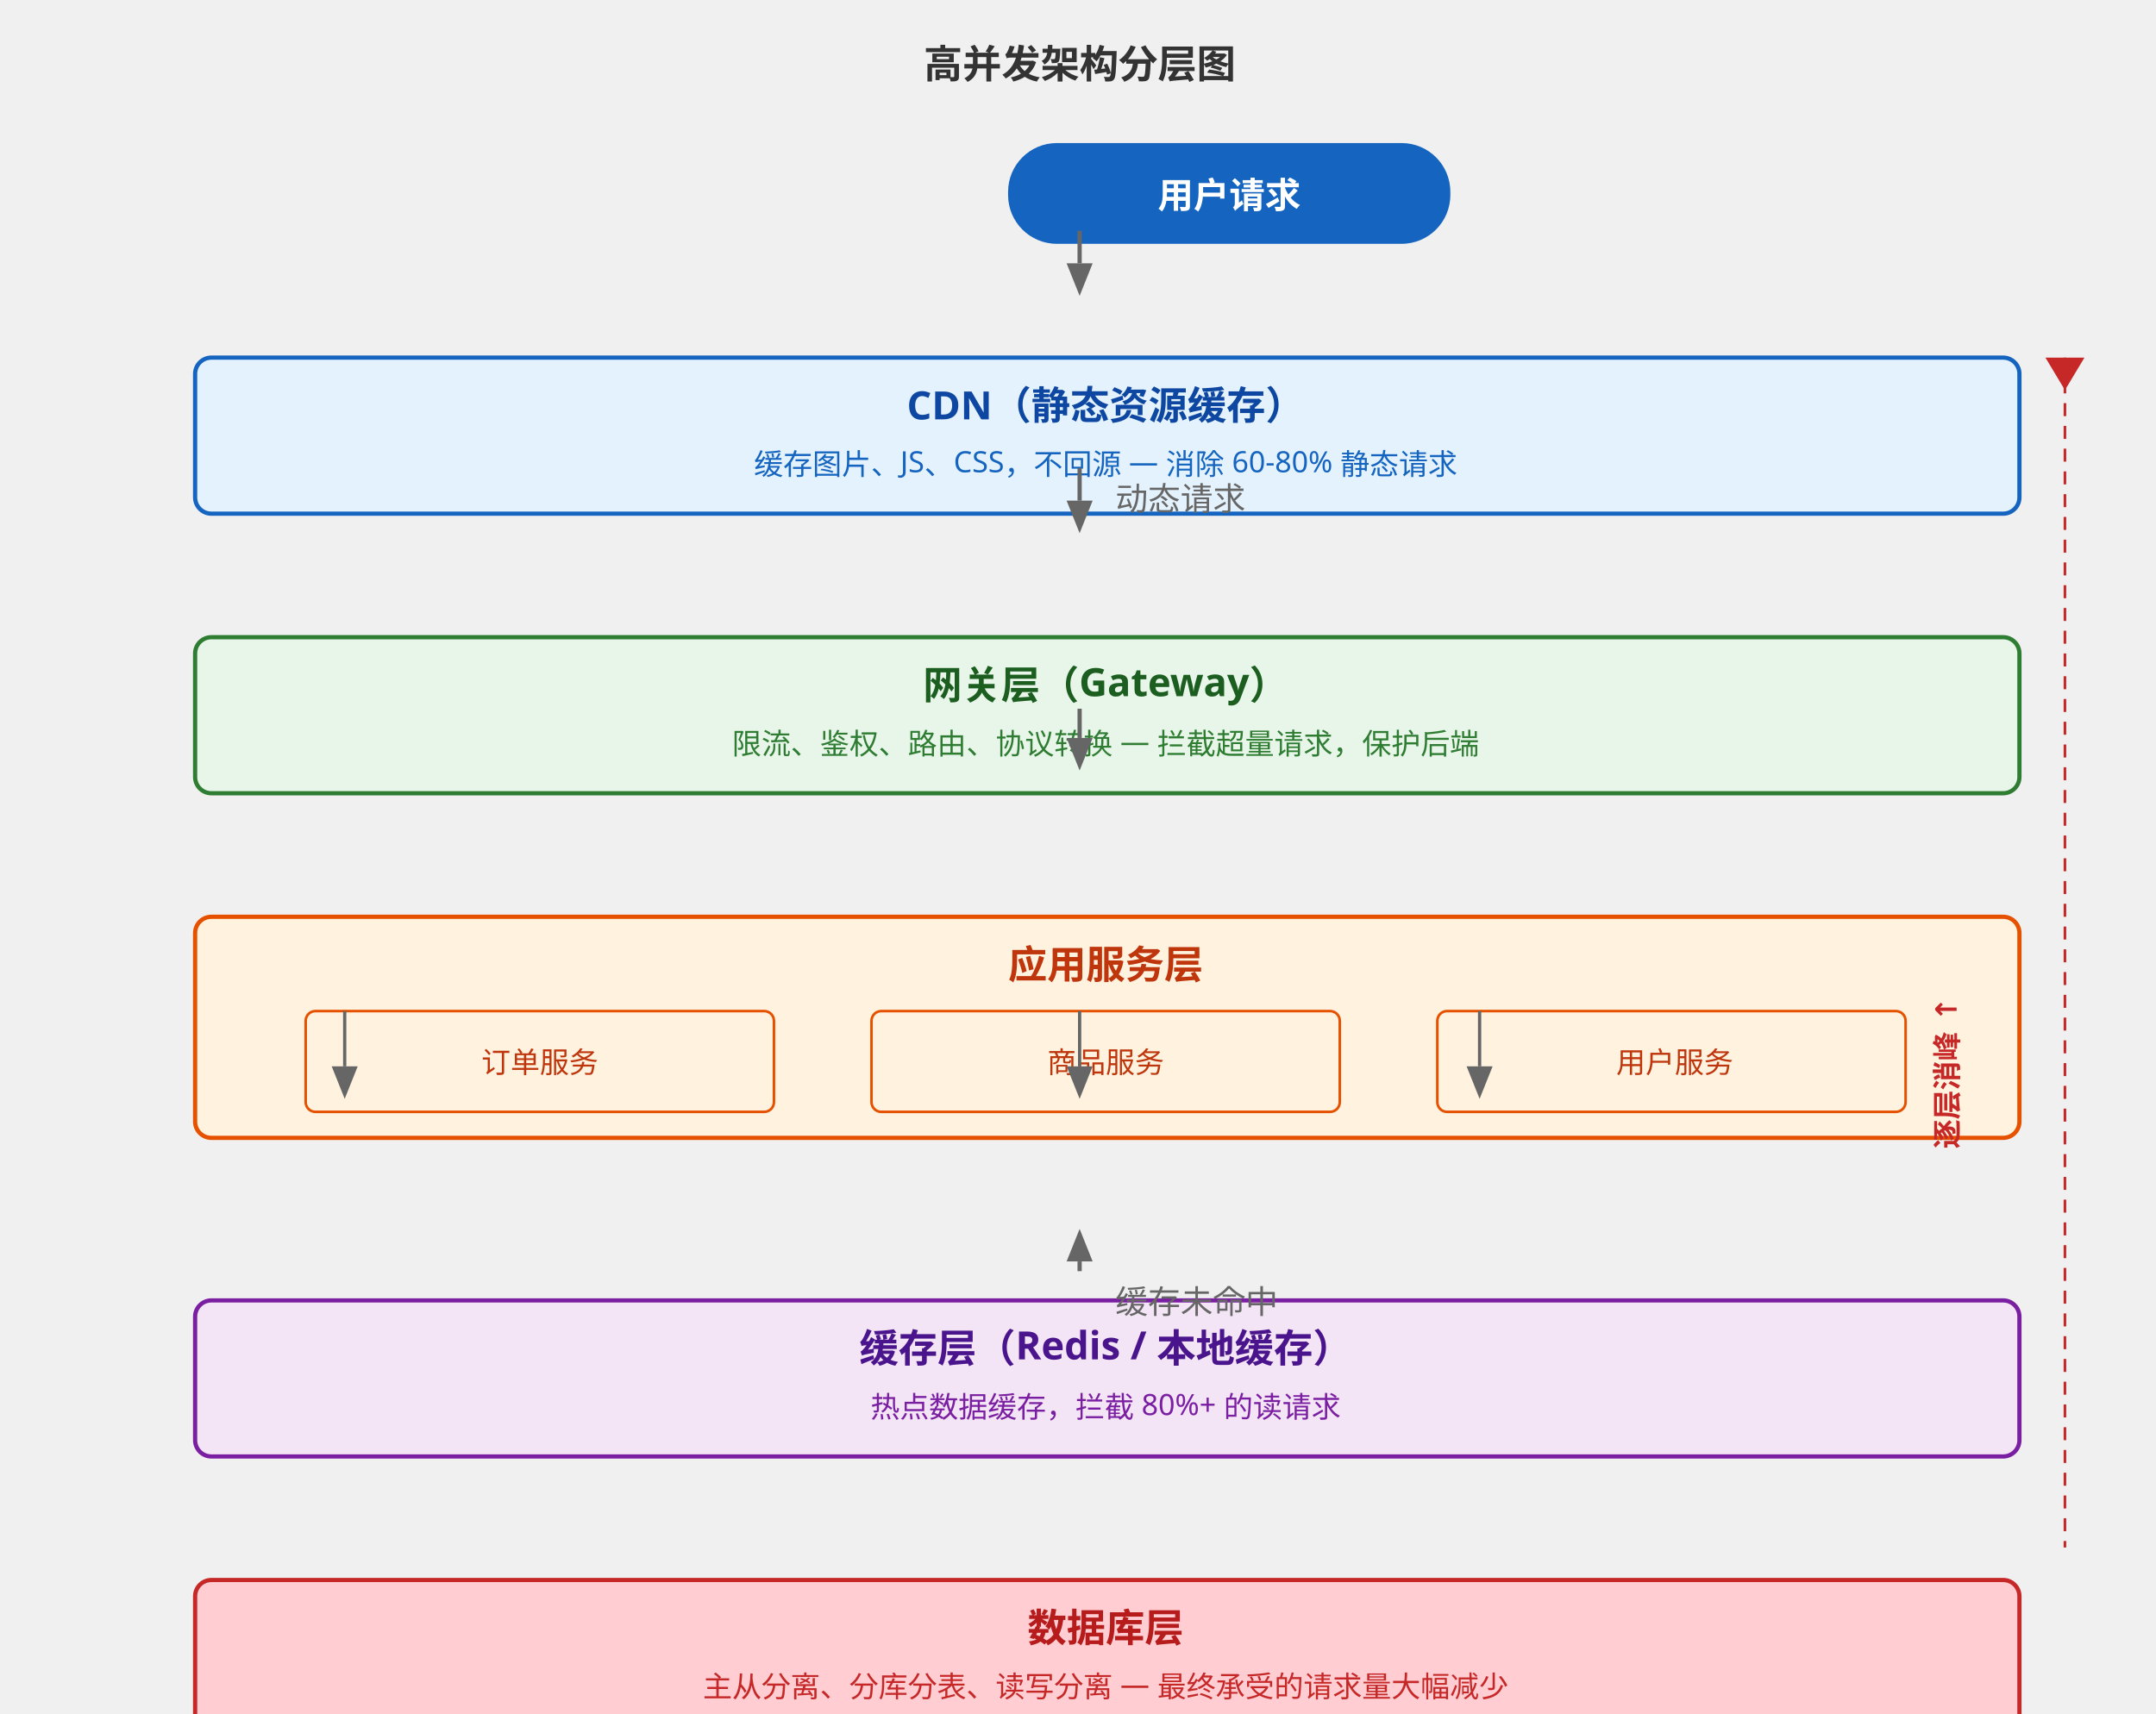
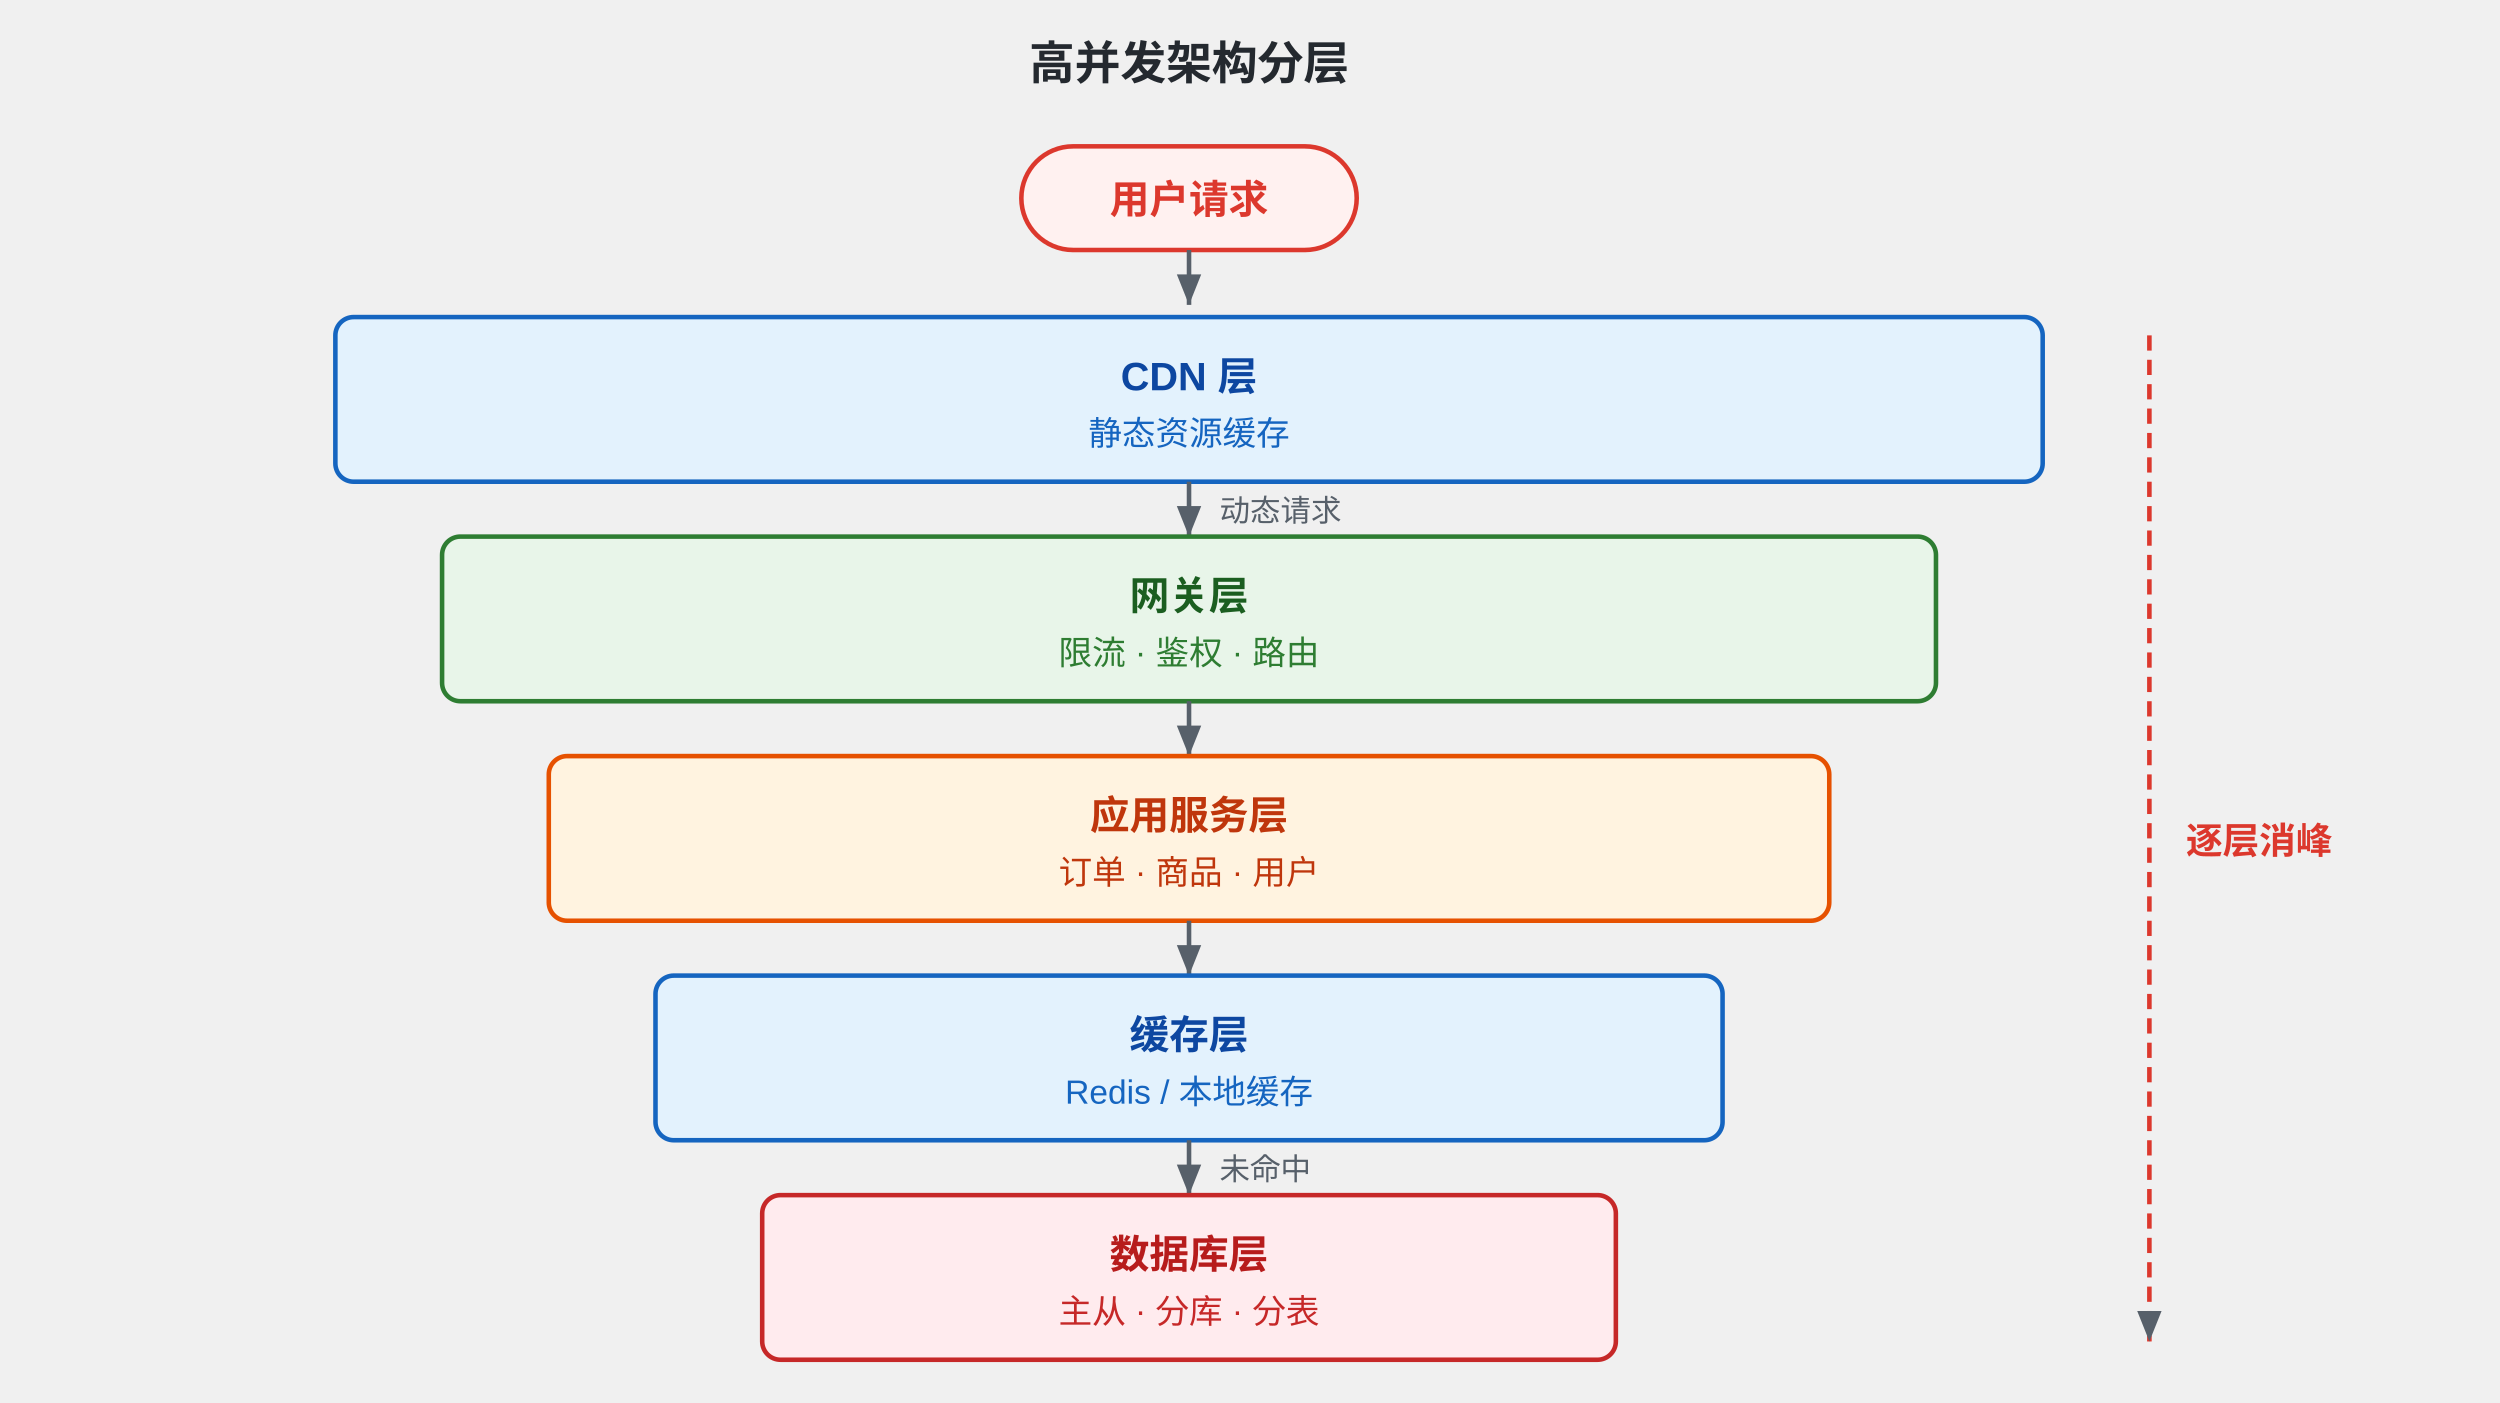
- <svg xmlns="http://www.w3.org/2000/svg" width="663" height="527" viewBox="0 0 663 527" font-family="'Noto Sans SC','PingFang SC','Microsoft YaHei',sans-serif" font-size="10">
+ <svg xmlns="http://www.w3.org/2000/svg" width="820" height="460" viewBox="0 0 820 460" font-family="'PingFang SC','Microsoft YaHei','Helvetica Neue',Arial,sans-serif">
  <defs>
-     <marker id="arC1" markerWidth="10" markerHeight="8" refX="0" refY="4" orient="auto" markerUnits="userSpaceOnUse">
-       <path d="M0,0 L10,4 L0,8 Z" fill="#666666" />
+     <marker id="ar" markerWidth="10" markerHeight="8" refX="10" refY="4" orient="auto" markerUnits="userSpaceOnUse">
+       <path d="M0,0 L10,4 L0,8 Z" fill="#57606a" />
    </marker>
  </defs>
-   <text x="332" y="24" text-anchor="middle" font-size="12" font-weight="bold" fill="#333333">高并发架构分层图</text>
-   <g transform="translate(310,44)">
-     <rect x="0" y="0" width="136" height="31" rx="15" fill="#1565c0" stroke="none" />
-     <text x="68" y="20" text-anchor="middle" font-size="11" font-weight="bold" fill="#ffffff">用户请求</text>
-   </g>
-   <line x1="332" y1="71" x2="332" y2="81" stroke="#666666" stroke-width="1.3" marker-end="url(#arC1)" />
-   <g transform="translate(60,110)">
-     <rect x="0" y="0" width="561" height="48" rx="5" fill="#e3f2fd" stroke="#1565c0" stroke-width="1.3" />
-     <text x="280" y="19" text-anchor="middle" font-size="12" font-weight="bold" fill="#0d47a1">CDN（静态资源缓存）</text>
-     <text x="280" y="36" text-anchor="middle" font-size="9" fill="#1565c0">缓存图片、JS、CSS，不回源 — 消除 60-80% 静态请求</text>
-   </g>
-   <line x1="332" y1="144" x2="332" y2="154" stroke="#666666" stroke-width="1.3" marker-end="url(#arC1)" />
-   <text x="343" y="157" font-size="10" fill="#666666">动态请求</text>
-   <g transform="translate(60,196)">
-     <rect x="0" y="0" width="561" height="48" rx="5" fill="#e8f5e9" stroke="#2e7d32" stroke-width="1.3" />
-     <text x="280" y="19" text-anchor="middle" font-size="12" font-weight="bold" fill="#1b5e20">网关层（Gateway）</text>
-     <text x="280" y="36" text-anchor="middle" font-size="9" fill="#2e7d32">限流、鉴权、路由、协议转换 — 拦截超量请求，保护后端</text>
-   </g>
-   <line x1="332" y1="218" x2="332" y2="227" stroke="#666666" stroke-width="1.3" marker-end="url(#arC1)" />
-   <g transform="translate(60,282)">
-     <rect x="0" y="0" width="561" height="68" rx="5" fill="#fff3e0" stroke="#e65100" stroke-width="1.3" />
-     <text x="280" y="19" text-anchor="middle" font-size="12" font-weight="bold" fill="#bf360c">应用服务层</text>
-     <rect x="34" y="29" width="144" height="31" rx="3" fill="#fff3e0" stroke="#e65100" stroke-width="0.8" />
-     <text x="106" y="48" text-anchor="middle" font-size="9" fill="#bf360c">订单服务</text>
-     <rect x="208" y="29" width="144" height="31" rx="3" fill="#fff3e0" stroke="#e65100" stroke-width="0.8" />
-     <text x="280" y="48" text-anchor="middle" font-size="9" fill="#bf360c">商品服务</text>
-     <rect x="382" y="29" width="144" height="31" rx="3" fill="#fff3e0" stroke="#e65100" stroke-width="0.8" />
-     <text x="455" y="48" text-anchor="middle" font-size="9" fill="#bf360c">用户服务</text>
-   </g>
-   <line x1="106" y1="311" x2="106" y2="328" stroke="#666666" stroke-width="1" marker-end="url(#arC1)" />
-   <line x1="332" y1="311" x2="332" y2="328" stroke="#666666" stroke-width="1" marker-end="url(#arC1)" />
-   <line x1="455" y1="311" x2="455" y2="328" stroke="#666666" stroke-width="1" marker-end="url(#arC1)" />
-   <g transform="translate(60,400)">
-     <rect x="0" y="0" width="561" height="48" rx="5" fill="#f3e5f5" stroke="#7b1fa2" stroke-width="1.3" />
-     <text x="280" y="19" text-anchor="middle" font-size="12" font-weight="bold" fill="#4a148c">缓存层（Redis / 本地缓存）</text>
-     <text x="280" y="36" text-anchor="middle" font-size="9" fill="#7b1fa2">热点数据缓存，拦截 80%+ 的读请求</text>
-   </g>
-   <line x1="332" y1="391" x2="332" y2="388" stroke="#666666" stroke-width="1.3" marker-end="url(#arC1)" />
-   <text x="343" y="404" font-size="10" fill="#666666">缓存未命中</text>
-   <g transform="translate(60,486)">
-     <rect x="0" y="0" width="561" height="48" rx="5" fill="#ffcdd2" stroke="#c62828" stroke-width="1.3" />
-     <text x="280" y="19" text-anchor="middle" font-size="12" font-weight="bold" fill="#b71c1c">数据库层</text>
-     <text x="280" y="36" text-anchor="middle" font-size="9" fill="#c62828">主从分离、分库分表、读写分离 — 最终承受的请求量大幅减少</text>
-   </g>
-   <g transform="translate(635,110)">
-     <line x1="0" y1="0" x2="0" y2="366" stroke="#c62828" stroke-width="0.8" stroke-dasharray="4,3" />
-     <path d="M-6,0 L6,0 L0,10 Z" fill="#c62828" />
-     <path d="M-6,430 L6,430 L0,420 Z" fill="#c62828" />
-     <text x="0" y="187" text-anchor="middle" font-size="9" fill="#c62828" transform="rotate(-90,0,220)" font-weight="bold">逐层消峰 ↑</text>
-   </g>
+   <text x="390" y="26" text-anchor="middle" font-size="15" font-weight="bold" fill="#24292f">高并发架构分层</text>
+   <rect x="335" y="48" width="110" height="34" rx="17" fill="#fff1f0" stroke="#DC382D" stroke-width="1.5" />
+   <text x="390" y="70" text-anchor="middle" font-size="13" font-weight="bold" fill="#DC382D">用户请求</text>
+   <line x1="390" y1="82" x2="390" y2="100" stroke="#57606a" stroke-width="1.5" marker-end="url(#ar)" />
+   <rect x="110" y="104" width="560" height="54" rx="6" fill="#e3f2fd" stroke="#1565c0" stroke-width="1.5" />
+   <text x="390" y="128" text-anchor="middle" font-size="13" font-weight="bold" fill="#0d47a1">CDN 层</text>
+   <text x="390" y="146" text-anchor="middle" font-size="11" fill="#1565c0">静态资源缓存</text>
+   <line x1="390" y1="158" x2="390" y2="176" stroke="#57606a" stroke-width="1.5" marker-end="url(#ar)" />
+   <text x="400" y="171" font-size="10" fill="#57606a">动态请求</text>
+   <rect x="145" y="176" width="490" height="54" rx="6" fill="#e8f5e9" stroke="#2e7d32" stroke-width="1.5" />
+   <text x="390" y="200" text-anchor="middle" font-size="13" font-weight="bold" fill="#1b5e20">网关层</text>
+   <text x="390" y="218" text-anchor="middle" font-size="11" fill="#2e7d32">限流 · 鉴权 · 路由</text>
+   <line x1="390" y1="230" x2="390" y2="248" stroke="#57606a" stroke-width="1.5" marker-end="url(#ar)" />
+   <rect x="180" y="248" width="420" height="54" rx="6" fill="#fff3e0" stroke="#e65100" stroke-width="1.5" />
+   <text x="390" y="272" text-anchor="middle" font-size="13" font-weight="bold" fill="#bf360c">应用服务层</text>
+   <text x="390" y="290" text-anchor="middle" font-size="11" fill="#bf360c">订单 · 商品 · 用户</text>
+   <line x1="390" y1="302" x2="390" y2="320" stroke="#57606a" stroke-width="1.5" marker-end="url(#ar)" />
+   <rect x="215" y="320" width="350" height="54" rx="6" fill="#e3f2fd" stroke="#1565c0" stroke-width="1.5" />
+   <text x="390" y="344" text-anchor="middle" font-size="13" font-weight="bold" fill="#0d47a1">缓存层</text>
+   <text x="390" y="362" text-anchor="middle" font-size="11" fill="#1565c0">Redis / 本地缓存</text>
+   <line x1="390" y1="374" x2="390" y2="392" stroke="#57606a" stroke-width="1.5" marker-end="url(#ar)" />
+   <text x="400" y="387" font-size="10" fill="#57606a">未命中</text>
+   <rect x="250" y="392" width="280" height="54" rx="6" fill="#ffebee" stroke="#c62828" stroke-width="1.5" />
+   <text x="390" y="416" text-anchor="middle" font-size="13" font-weight="bold" fill="#b71c1c">数据库层</text>
+   <text x="390" y="434" text-anchor="middle" font-size="11" fill="#c62828">主从 · 分库 · 分表</text>
+   <line x1="705" y1="110" x2="705" y2="440" stroke="#DC382D" stroke-width="1.5" stroke-dasharray="5,3" marker-end="url(#ar)" />
+   <text x="717" y="280" font-size="12" font-weight="bold" fill="#DC382D">逐层消峰</text>
</svg>
